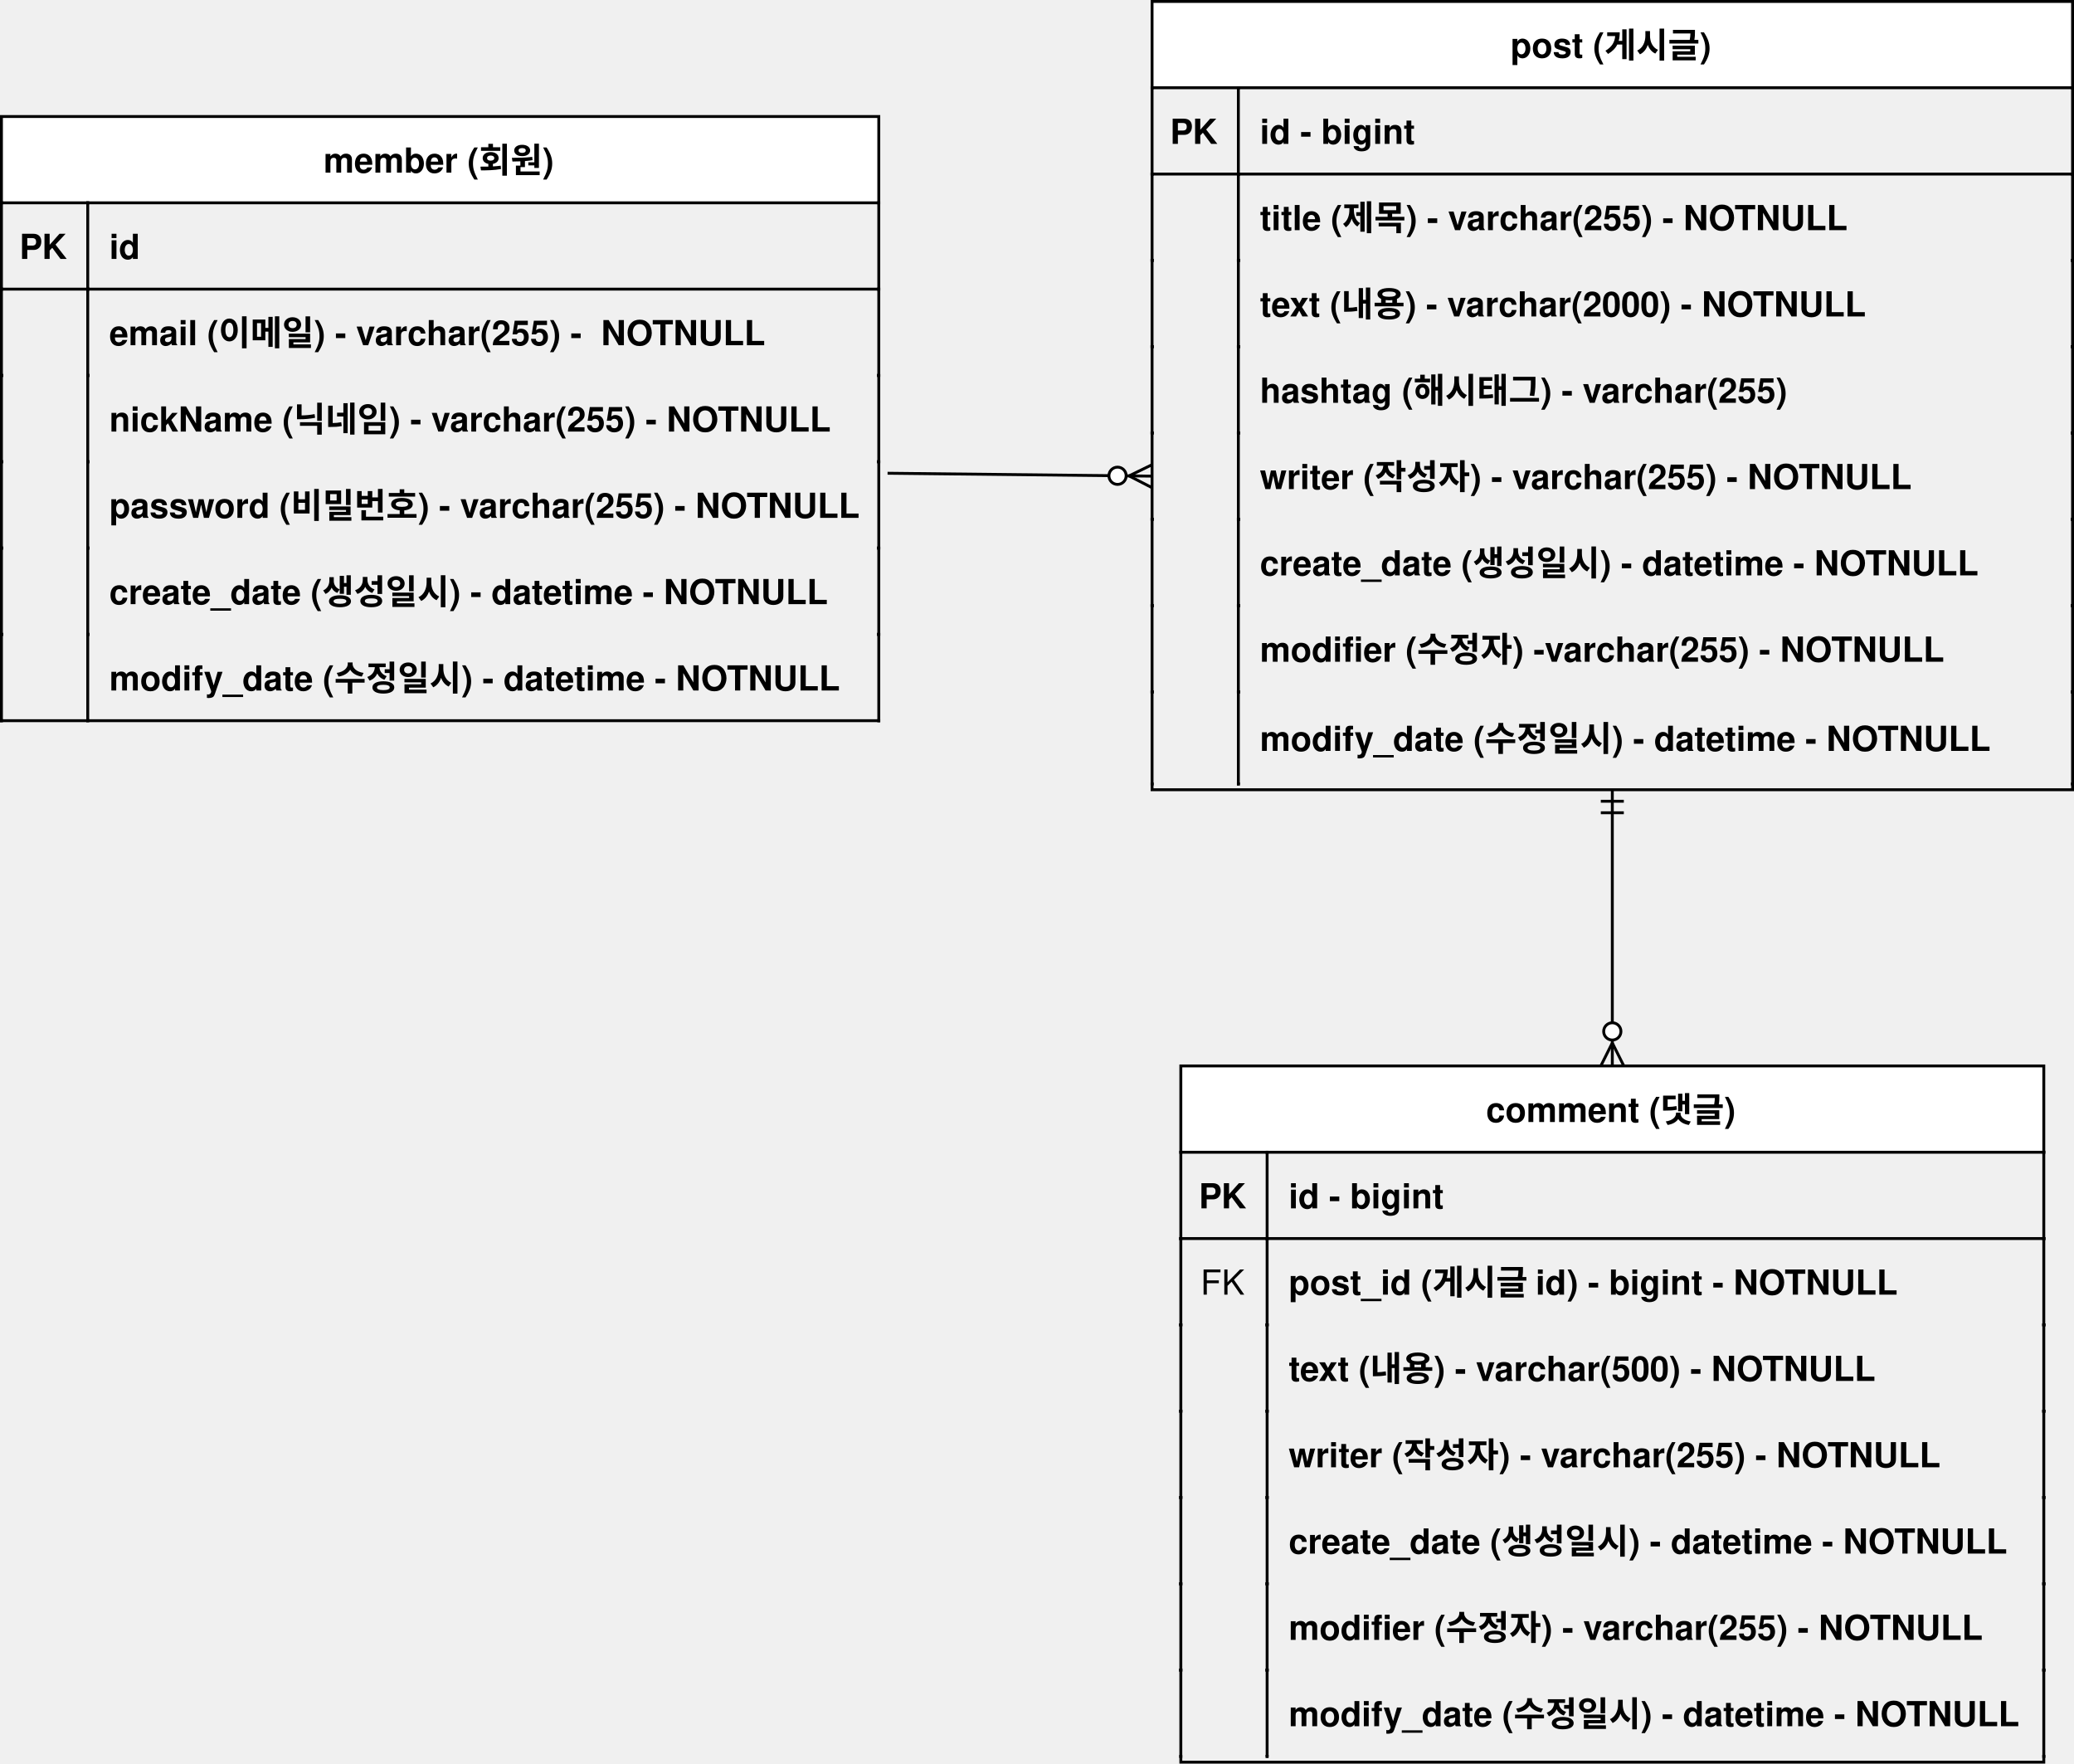
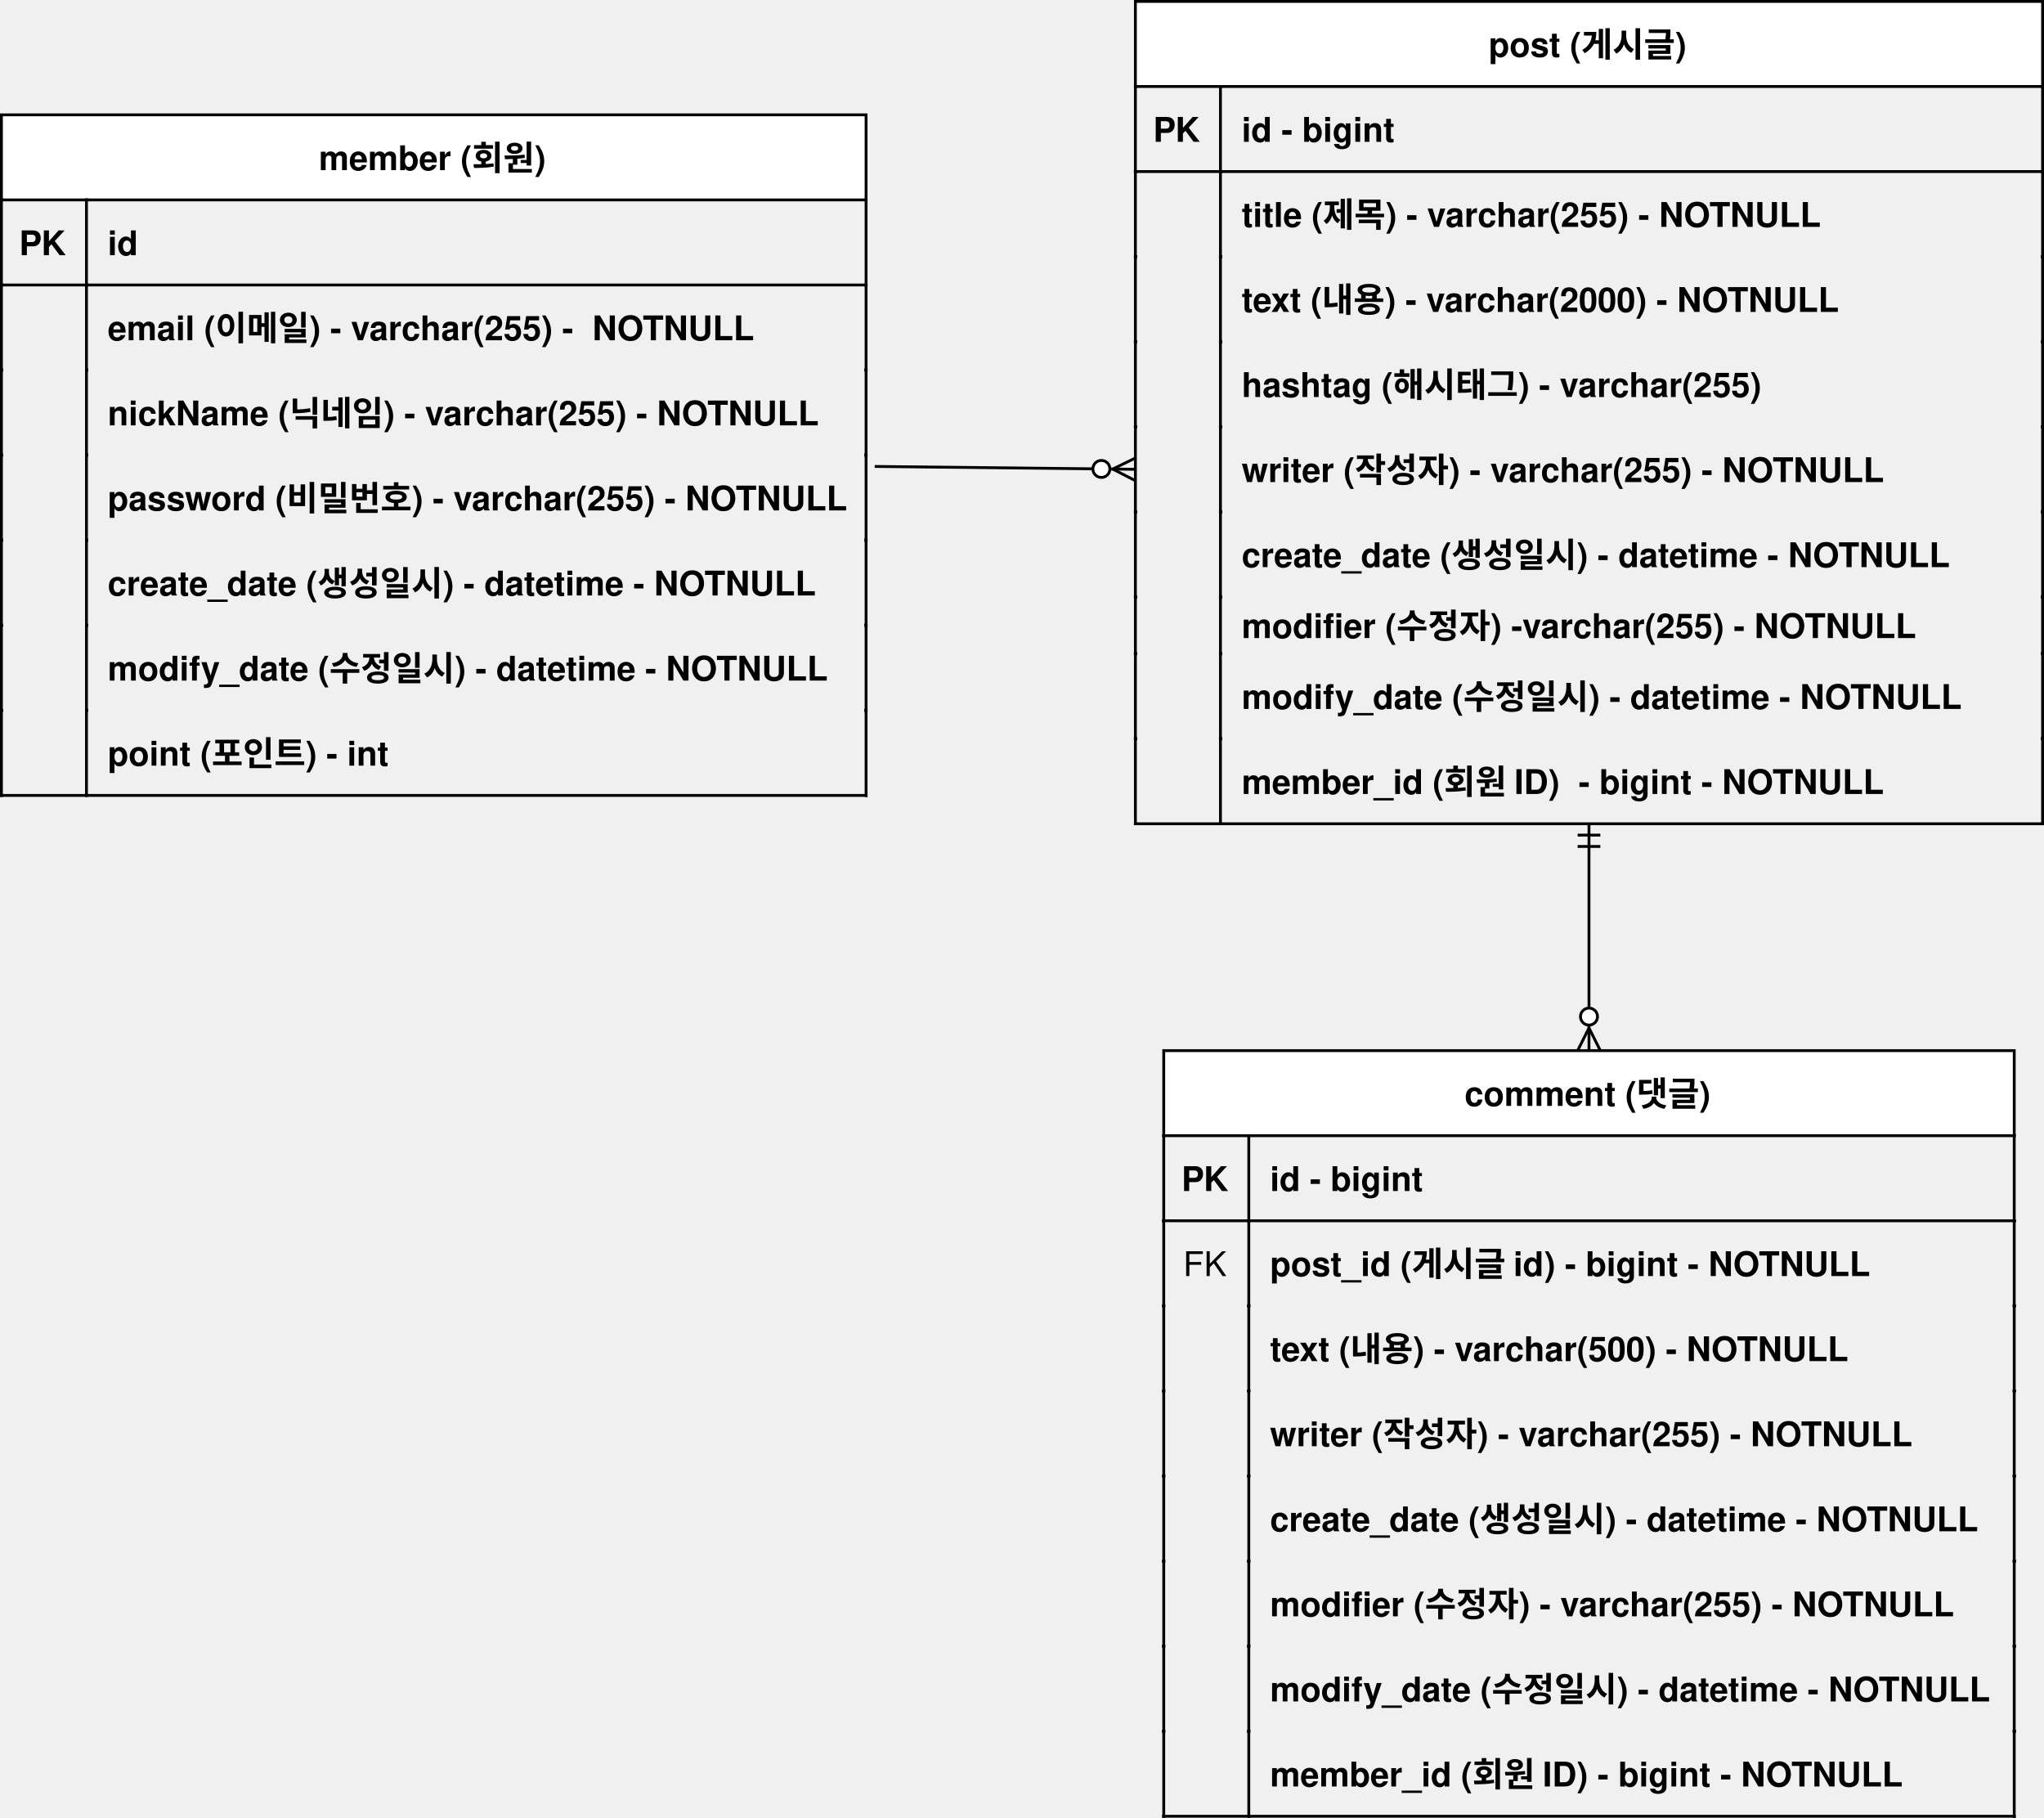
- <svg xmlns="http://www.w3.org/2000/svg" version="1.1" width="721px" height="613px" viewBox="-0.5 -0.5 721 613" content="&lt;mxfile host=&quot;app.diagrams.net&quot; modified=&quot;2023-01-30T08:16:40.652Z&quot; agent=&quot;5.0 (Windows NT 10.0; Win64; x64) AppleWebKit/537.36 (KHTML, like Gecko) Chrome/109.0.0.0 Safari/537.36 Edg/109.0.152.61&quot; etag=&quot;X0u8TiuqhCA-fcvsrhSh&quot; version=&quot;20.8.13&quot; type=&quot;github&quot;&gt;&lt;diagram id=&quot;R2lEEEUBdFMjLlhIrx00&quot; name=&quot;Page-1&quot;&gt;7Vzbcps6FP0aZtqHZDCXGB6NnbTnnKTNtD2XPnUUo9hMAXmEktj9+iOBhC/CDthAXNCM7YGNELD3kpa12JJmjqPlBwwW8zvkw1AzdH+pmRPNMIaOSX+ZYSUMV5lhhgM/Mw3Whq/BL8iNOrc+BT5MtgoShEISLLaNUxTHcEq2bABj9LJd7BGF21ddgBmUDF+nIJSt/wY+mWdWx9bX9o8wmM3FlQc6PxIBUZgbkjnw0cuWCS7JDYoJv8V7iCMQw5jQI3cA/4RYs6/nhLAnHWnGDf08stKXM4RmIQSLILmcooiapwktcvMIoiBkbt6oyOMV0cuZ15o5xgiRbCtajmHIQiXCkN3TzZ6juR8wq7fECeOL59XtT53EH1/Mf8jd3ex++HBhcDQ8g/CJO3iBEvbA77TrkeYZmjPWrsea42nuOLU4mqO/5w4kKxEV6ssF2yTggZm8hABMOHhMnRooHAgIYvrk5mSQ7ochWCRBWjyzzIPQvwUr9ERERWLPewyW0P+SYYeVpTC6pZWxXVY5i8JXfjPsMAiDWUy3p9Q17Ioehgm9l1uQEF5Cdh735zPEBC43TNyZHyCKIMErWoQftQTkVqKB8P2XNSxNAaz5BiSNocWbA8fZLK97HT66wSNYJZqWFM29kaLPTgIQfqFtFMSzNGjbMWGO9TFafAN4Bgk3LFDAXHr9DLNWkno/CMMxChELbYxiKIqlT2d79EOdMNYvbc2mNzCm+4P1Pv2w4piMUZwQTCHCLgVppF4gi5ZH0IJfJ4SP4jYw9ybbfkCE0Ea3L66HYf96tHl0zZLBFeXqj60txfb+ryrRRfRhH8O0w5sHvg/jrFWyThqsI14QzMII5F7fDcduWywbEat0RDZDUDECvLK1WyrXBkIK/xgQ6KGn2E+ksOb3eUKkr6RI0/KGfkG/D8GMtZDzC7vocrOyXrIA0yCe3WZnXu3gwm4EF8u9LdVwa8VJqeraAMqwz9293mR3f/Xm3b1zUmxbavVl/T8s7f/Od+6uFFcSkPRm37E/2iM9/aPtaaORNnLf827/GeDpHOB3hm0L06fP3z79fXt7hqCoRAUFw5hTIdRlHogfwvs/JsM/vcVH3XEf7Hh5c3UxkCClaKAeGnBbpIHC0Bq/JwschGmvSKDQE7LoQj3CRRdPcwzNsxgXuIUUoOt69zngRAD1jgJ6Lfw0SgED4605QBZ+zrDBl2zCvVR5Cj0hizxzkMwJmGU0MNFcm9MA194nmmMKEX6oeU7x2ODsgNEIEyhRaK9rlCbUGBPYb80Ev6kmdBCniglkRegFB+y9JZeE3GvNHaREYGneQFj0XmpDJ0Kpd2wgsjYUHdRPB85b08HgNOHvvPggR6oihIGs+k0xpJf84dMfQQtsNDDZpoWJ5q2zdQQZsHNIEMF+ckMFWPWPHGQdUpFDPeSQp0u+HTmcJgmeGTmUD0DnyUGWAyPkB4/BesDgOJrriJfJ9vaAQY0WKmCpf4wgq5KKEWpiBKssIxhNMcJp0uCZMcJV6QC81ocf8PcRjLBTWxuNVpYFU0ZYbQ8XZFJQw4VTYFWVHI6GWanq2sCZLFROURRl82OyzAUKKlPNEtmaJSIySTkNWMMCGtALAmxYTfGAIJ1+knxxXA8D/qRZIkXBbS5fTJYEf9NZIoehq8aBotH2bZbIqbg4QNvDesd0ZaprAyhK5Wuquy+aJdJudy+LfDfn2N2XbcZK5stdIct8bGL2j7SPPzQ3O61YDOYEEfRxKFcBTP3jBKXzNcUJRVNG2uWELsl8Rn0y32/PCLLMV37WiN3bSSMVENQ7GhAioqKB2mmgcNpIqzxgnjbuOy8eyJGqeMCUx3wqX7gSJVQAU/8o4bTZZooSKs4faZcSThv2nRkl2KUD0HlKkId8KmH4WHIoD6v+kcNpE9AUOVScTdIuOcjpHWfY5su2Yqd0ALpODiLv8MiEYTViqAan3pGCpZafaooUCmeRtEoKIgmtE6SQI1WRgiWLgypn+EhyqACr/pGDLFZGMHoQfz0m7G1VlsXgetk/jj2Y6VHK8O668kUTR3RbDm/OFvWzQK9FwQr5qVb5hYkOZQwXBLc5hpc1wS5lDFtKJcxdIauELJvs7CLdVJJwBSgc4umKjfM1ni5RXRvYUMpeUz18YZJwqz18l4Q9Swl7+bqgsrAHIxCEYvTGxmpWupS8q7lWPnrbq+qNDTbO69/wrR5tr5O0YCttrylaKMwTbpMW7C5Je7aS9nJXyNJeHEx/fgIR1/U8Jt45brphaSOLv+9xLPW+5wg49Y8T1FrzTXFCcdJwq6TQpcXmbbXafO4KWeVbgCR5QdgXpOC5jA7Yhs6mEbINg70BYiK9s3e9+V6yQy3Lz3eUHdT6842xQ2H+cKvs0KUF6G21An3uioKVnWrPH87kJfn3/ADUDGnUskp9N0lDSOSKNOonjcK84jZJ46pLq9TnSFWkcSXrhyqF7EhyqACr/pFDideXqc+zpLABfS5vTqJQy/JEYOyPME5hcf3lF8ToG7oD8UrjqWTrYxGI/c8pIDB7FujzgMNlQP5j25c23/suqqbbk+VGsclK7MT0mTdOYrvfN4+tT0v3xHkyXDiCEvSEp/xhDy5ITATr7XOnyEKG/gyW7b8GRTnHuRHDEJDgGW7d8AG83aNsTSKB5J18t3yFTFFF9uz8rDW+pIqsnYrM3Yoy30gV1QXUYYnZlUcBlR65CUJRrhidg0t9sAFP/XJgmiUhugXQNV73QJRVcg8x7arTDMjysD0opbwK2+GZoXawu66rc3aopbsYIbJZHIPF/A75kJX4Hw==&lt;/diagram&gt;&lt;/mxfile&gt;" resource="https://app.diagrams.net/?src=about#Htlqkrus012345%2Fsym%2Fdevelop%2Fdocument%2Fsym-project-erd.svg">
+ <svg xmlns="http://www.w3.org/2000/svg" version="1.1" width="721px" height="641px" viewBox="-0.5 -0.5 721 641" content="&lt;mxfile host=&quot;app.diagrams.net&quot; modified=&quot;2023-02-05T08:04:33.382Z&quot; agent=&quot;5.0 (Windows NT 10.0; Win64; x64) AppleWebKit/537.36 (KHTML, like Gecko) Chrome/109.0.0.0 Safari/537.36&quot; etag=&quot;e-SajGZGc07qIBBQBchg&quot; version=&quot;20.8.16&quot; type=&quot;github&quot;&gt;&lt;diagram id=&quot;R2lEEEUBdFMjLlhIrx00&quot; name=&quot;Page-1&quot;&gt;7Z1bc5s4FMc/DTPtQzNgwMaPxk7a7uY2aXfb7ktHMYrNFCMPVhK7n34lkPBFsgPhUgKayXZByDLo/KWfdaSDNHO8WH+MwHJ+hTwYaD3dW2vmROv1DMu0yP9oyiZJGfRZwizyPZZpm/DF/w1Zos5SH30PrvYyYoQC7C/3E6coDOEU76WBKELP+9keULD/rUswg0LClykIxNRvvofnSapj69v0T9Cfzfk3Gzq7sgA8M0tYzYGHnveS4BpfoBCzW7yF0QKEMMTkyhWIfsFIs8/nGNMnHWm9C/L3QHOfzRCaBRAs/dXZFC1I8nRFslw8gIUf0GreKchlBZGvM881cxwhhJOjxXoMA2orbobkni6OXE3rIaLlZvjA+MPT5vKXjsNPz+a/+Opqdju4/9Azk2KeQPDIKniJVvSB32nnI83tac5YOx9rjqsNx3GKozn6e1aBeMOtQupySQ8xuKdJ7gqDCDPxmDpJIHLAwA/Jk5sTIz4PArBc+XH2JGXuB94l2KBHzAviZ+6Dv4beXaIdmpfI6JIURk9p4dQKX9jN0Msg8GchOZ6SqqHf6EZwRe7lEqwwyyFWHqvPJxhhuN5JYpX5EaIFxNGGZGFXLS65DW8g7Px5K0uTC2u+I8nekCUCprNZWvbWfOSAWTCPNS3BmkctRZ4d+yC4I20UhLPYaPs2oRXrRWj5FUQziFnCEvm0Ss+fYNJK4tr3g2CMAkRNG6IQ8mzx09ku+SPPO9bPbM0mNzAm58b2nPzR7BEeo3CFIyIR+lWQWOoZUmu5GC3Z9wTwgd9GxGqTHt8jjEmjO2bX07J/2drMumZG45qV2dYWbHv7dx7rIvKwD0Hc4c19z4Nh0ippJw22FpcYU2qBtNYPzXHYFrNaxMpskV0T5LQAK2xbLblLAwGRfwgwdNFj6K0Es6b3WcDSfcHSJH9P/0D+u/dntIU0z+y8y03yuqslmPrh7DL5ZP9AF3Ylulgfbalpj1uOTjIVV4dQBl3u7vUqu/v+H+/unUK2ranVZ63/Qeb6b33nPhTsin0c3+w7+kN7pMc/tF1tNNJGw/es238C0XQOonc92+ZJ1zdfr/+5vGygKHKhQDKMKSqhNnMgvA9uP08Gf7nLT7ozvLfD9UX/gyFISmGgHAwMa8SA1LS9t0mBkzLtFASkNSE6XUiNMKeLqzk9zbUoC4ZSBOi63n4GFBRQ5xDQacdPpQgwen+aAaLjp4ENPmMT7qSXR1oTopNnDlZzDGYJBiba0GYYYL73ieaY3Ak/0FxHPjZonDAqIYFyCh2tGuUTqowE9p8mwRv1CZ3UqSKB6BF6jnw6b8lcQsNzbWjEILA01+Apeid9QwWl1Dka8FUbCgfl48D50zgwijn+msWDVKkKCIbo9ZtGkHzlT4/8w7FARwOTfSxMNHe7WofDgH4G+wvYTTbkkFX34CD6IRUcyoFDulzyxcVglcGhmEuwYXDIboAXuvNT9Z0fDoel1dFoRXfgAnn+g78dMDiONnT4ZLK9P2BQo4UcWspJhNdrK1NxdYhL9EoqIpREhDpXkMqNW8w12DAi9DMboPXDBdEtGBNhsz9cEKGghgtFZNXm4YJz08f/3VvGXzfffGjdffdn17ZsXXIn4SBoIzMvjsOhzvWmcuO+ITi8YIAT4m01HOTPLYEDXNzD6GccU5DMNI9YlNeQgIDcov558l4b9ygp9qMOWkiEMrXUZiLIaSlOXU3RYpFETCZr2YioTBU3uBc3yPt61vdbA0nfr8vGg4OqRgacNN0ku9yupwVfKG5QZtzqVhCLk0RvNG7wtHTVOJA32q7FDRbVxQlsD8rFdpbi6hCKmvepqruXjePq7e7FaZ+LJnb3WZtxaRM/b797Fyd+6Ks60nHc0bd1xAVz916Lh3Jliql7TFDOvaqYIAsirJcJb8i393IjVhM/aVWIvr3scYR2Z8MIcyiocxgwxTGkwkA5GJAGEtbKAbPYuK9ZHEiVqjhgimM+FUGSCwk5xNQ9JBSLP1ZIyBlRWC8Sig37GoYEO7MBWo8EccinQkheC4fssuoeHIqFJCs45IwvrBcO4vKOBrb5rK3YyWyAtsPBEpd75AkhUSOGfHLqHBQs9ULCqqAgjSusFQpWMQ9hs6CQKlVBwRKdgyqK5JVwyCGrNsNBvni62I/K1sDhhYXnJ3hxHA5WjXCQGtcUf1k2sM1nMsAJ8bYaDnK7ir/oskWRtH7RUZkqajML5JwUJ64SWck1pcJHyJXDXaekfb4tmjeFQ/kjgk5PEOWIVbCyv7b0VPSIxLjVjfbE+aE2RY9YasYorQpxxoiyvXGWripgJIcUTnE6Z+N8idMZiqtDG2qWp6oeXhowUmsP36ZJHktN8qS7BohDcbgAfsA9edRvZ8UbTQ21oZV68o7O8PD3AbRr+FamojqHBVvN81SFBWnMSJ1YsNs0zWOraZ60KsRpntCf/roGCzbH49KJHGcYH1jayGJz/46l5v5fIafuMUHtRFUVE+QBJLVCoU1bUdlqL6q0KkQv3xKsVs8o8jgU3CHFAT3QaUg5PejR1QDUSe8c3Y2qk3QoZXOqltJB7U5VGR2ksSS10qFN21PZan+qtCokb/krPZYkcS+J/zZPQNVAo5Q9rNoJDe4iV9AoHxrSGJM6odFv0x5WqVIVNPqi/1AtJ34lHHLIqs1wkK9MLOanbg0cXrOcOOHF8eXE0liTiuAgN+4bemHJaxaCJuJtNRzkzy06iePmo7Fln86FNhpzGsQ+Jme042NqwZtsC6wePiaaNnf9cixmWLkS13myHtggz+XO8SLQkiWCMPRGURTL4vzuN4zQV3QFwo3GVhFvry1A6N3Egojos0CPGRyuffydHp/Z7OwHL5ocT9Y72SYbfhKSZ975ED39sXtt+7H4jH9O1AaTywo9RlP2sCd3qsKcaceqkwcjQm8Gs/50NWTRJWliBAOA/Se4d8Mn9HbL+gCu5IOlztbh+++TZ2ef2upLKMg6KMg8LCipG6GgsoQ6yPCSlVcJlVy58AOeT65O40w3duSpnxmEqtkkuifQrV6PSJQWcgsj8is9XvyeXbYnvegvynbQMNUah9s7OI1TLTmNEMK72SOwnF8hD9Ic/wM=&lt;/diagram&gt;&lt;/mxfile&gt;" resource="https://app.diagrams.net/#Htlqkrus012345%2Fsym%2Ffeature%252F%252316%2Fdocument%2Fsym-project-erd.svg">
  <defs>
    <clipPath id="mx-clip-400-30-30-30-0">
      <rect x="400" y="30" width="30" height="30" />
    </clipPath>
    <clipPath id="mx-clip-436-30-284-30-0">
      <rect x="436" y="30" width="284" height="30" />
    </clipPath>
    <clipPath id="mx-clip-436-60-284-30-0">
      <rect x="436" y="60" width="284" height="30" />
    </clipPath>
    <clipPath id="mx-clip-436-90-284-30-0">
      <rect x="436" y="90" width="284" height="30" />
    </clipPath>
    <clipPath id="mx-clip-436-120-284-30-0">
      <rect x="436" y="120" width="284" height="30" />
    </clipPath>
    <clipPath id="mx-clip-436-150-284-30-0">
      <rect x="436" y="150" width="284" height="30" />
    </clipPath>
    <clipPath id="mx-clip-436-180-284-30-0">
      <rect x="436" y="180" width="284" height="30" />
    </clipPath>
-     <clipPath id="mx-clip-436-210-284-30-0">
-       <rect x="436" y="210" width="284" height="30" />
-     </clipPath>
-     <clipPath id="mx-clip-436-240-284-32-0">
-       <rect x="436" y="240" width="284" height="32" />
+     <clipPath id="mx-clip-436-210-284-20-0">
+       <rect x="436" y="210" width="284" height="20" />
+     </clipPath>
+     <clipPath id="mx-clip-436-230-284-30-0">
+       <rect x="436" y="230" width="284" height="30" />
+     </clipPath>
+     <clipPath id="mx-clip-436-260-284-30-0">
+       <rect x="436" y="260" width="284" height="30" />
    </clipPath>
    <clipPath id="mx-clip-410-400-30-30-0">
      <rect x="410" y="400" width="30" height="30" />
    </clipPath>
    <clipPath id="mx-clip-446-400-264-30-0">
      <rect x="446" y="400" width="264" height="30" />
    </clipPath>
    <clipPath id="mx-clip-410-430-30-30-0">
      <rect x="410" y="430" width="30" height="30" />
    </clipPath>
    <clipPath id="mx-clip-446-430-264-30-0">
      <rect x="446" y="430" width="264" height="30" />
    </clipPath>
    <clipPath id="mx-clip-446-460-264-30-0">
      <rect x="446" y="460" width="264" height="30" />
    </clipPath>
    <clipPath id="mx-clip-446-490-264-30-0">
      <rect x="446" y="490" width="264" height="30" />
    </clipPath>
    <clipPath id="mx-clip-446-520-264-30-0">
      <rect x="446" y="520" width="264" height="30" />
    </clipPath>
    <clipPath id="mx-clip-446-550-264-30-0">
      <rect x="446" y="550" width="264" height="30" />
    </clipPath>
    <clipPath id="mx-clip-446-580-264-30-0">
      <rect x="446" y="580" width="264" height="30" />
    </clipPath>
+     <clipPath id="mx-clip-446-610-264-30-0">
+       <rect x="446" y="610" width="264" height="30" />
+     </clipPath>
    <clipPath id="mx-clip-0-70-30-30-0">
      <rect x="0" y="70" width="30" height="30" />
    </clipPath>
    <clipPath id="mx-clip-36-70-269-30-0">
      <rect x="36" y="70" width="269" height="30" />
    </clipPath>
    <clipPath id="mx-clip-36-100-269-30-0">
      <rect x="36" y="100" width="269" height="30" />
    </clipPath>
    <clipPath id="mx-clip-36-130-269-30-0">
      <rect x="36" y="130" width="269" height="30" />
    </clipPath>
    <clipPath id="mx-clip-36-160-269-30-0">
      <rect x="36" y="160" width="269" height="30" />
    </clipPath>
    <clipPath id="mx-clip-36-190-269-30-0">
      <rect x="36" y="190" width="269" height="30" />
    </clipPath>
    <clipPath id="mx-clip-36-220-269-30-0">
      <rect x="36" y="220" width="269" height="30" />
+     </clipPath>
+     <clipPath id="mx-clip-36-250-269-30-0">
+       <rect x="36" y="250" width="269" height="30" />
    </clipPath>
  </defs>
  <g>
    <path d="M 400 30 L 400 0 L 720 0 L 720 30" fill="rgb(255, 255, 255)" stroke="rgb(0, 0, 0)" stroke-miterlimit="10" pointer-events="all" />
-     <path d="M 400 30 L 400 274 L 720 274 L 720 30" fill="none" stroke="rgb(0, 0, 0)" stroke-miterlimit="10" pointer-events="none" />
+     <path d="M 400 30 L 400 290 L 720 290 L 720 30" fill="none" stroke="rgb(0, 0, 0)" stroke-miterlimit="10" pointer-events="none" />
    <path d="M 400 30 L 720 30" fill="none" stroke="rgb(0, 0, 0)" stroke-miterlimit="10" pointer-events="none" />
-     <path d="M 430 30 L 430 60 L 430 90 L 430 120 L 430 150 L 430 180 L 430 210 L 430 240 L 430 272" fill="none" stroke="rgb(0, 0, 0)" stroke-miterlimit="10" pointer-events="none" />
+     <path d="M 430 30 L 430 60 L 430 90 L 430 120 L 430 150 L 430 180 L 430 210 L 430 230 L 430 260 L 430 290" fill="none" stroke="rgb(0, 0, 0)" stroke-miterlimit="10" pointer-events="none" />
    <g fill="rgb(0, 0, 0)" font-family="Helvetica" font-weight="bold" pointer-events="none" text-anchor="middle" font-size="12px">
      <text x="559.5" y="19.5">post (게시글)</text>
    </g>
    <path d="M 400 30 M 720 30 M 720 60 L 400 60" fill="none" stroke="rgb(0, 0, 0)" stroke-linecap="square" stroke-miterlimit="10" pointer-events="none" />
    <path d="M 400 30 M 430 30 M 430 60 M 400 60" fill="none" stroke="rgb(0, 0, 0)" stroke-linecap="square" stroke-miterlimit="10" pointer-events="none" />
    <g fill="rgb(0, 0, 0)" font-family="Helvetica" font-weight="bold" pointer-events="none" clip-path="url(#mx-clip-400-30-30-30-0)" text-anchor="middle" font-size="12px">
      <text x="414.5" y="49.5">PK</text>
    </g>
    <path d="M 430 30 M 720 30 M 720 60 M 430 60" fill="none" stroke="rgb(0, 0, 0)" stroke-linecap="square" stroke-miterlimit="10" pointer-events="none" />
    <g fill="rgb(0, 0, 0)" font-family="Helvetica" font-weight="bold" text-decoration="underline" pointer-events="none" clip-path="url(#mx-clip-436-30-284-30-0)" font-size="12px">
      <text x="437.5" y="49.5">id - bigint</text>
    </g>
    <path d="M 400 60 M 720 60 M 720 90 M 400 90" fill="none" stroke="rgb(0, 0, 0)" stroke-linecap="square" stroke-miterlimit="10" pointer-events="none" />
    <path d="M 400 60 M 430 60 M 430 90 M 400 90" fill="none" stroke="rgb(0, 0, 0)" stroke-linecap="square" stroke-miterlimit="10" pointer-events="none" />
    <path d="M 430 60 M 720 60 M 720 90 M 430 90" fill="none" stroke="rgb(0, 0, 0)" stroke-linecap="square" stroke-miterlimit="10" pointer-events="none" />
    <g fill="rgb(0, 0, 0)" font-family="Helvetica" font-weight="bold" pointer-events="none" clip-path="url(#mx-clip-436-60-284-30-0)" font-size="12px">
      <text x="437.5" y="79.5">title (제목) - varchar(255) - NOTNULL</text>
    </g>
    <path d="M 400 90 M 720 90 M 720 120 M 400 120" fill="none" stroke="rgb(0, 0, 0)" stroke-linecap="square" stroke-miterlimit="10" pointer-events="none" />
    <path d="M 400 90 M 430 90 M 430 120 M 400 120" fill="none" stroke="rgb(0, 0, 0)" stroke-linecap="square" stroke-miterlimit="10" pointer-events="none" />
    <path d="M 430 90 M 720 90 M 720 120 M 430 120" fill="none" stroke="rgb(0, 0, 0)" stroke-linecap="square" stroke-miterlimit="10" pointer-events="none" />
    <g fill="rgb(0, 0, 0)" font-family="Helvetica" font-weight="bold" pointer-events="none" clip-path="url(#mx-clip-436-90-284-30-0)" font-size="12px">
      <text x="437.5" y="109.5">text (내용) - varchar(2000) - NOTNULL</text>
    </g>
    <path d="M 400 120 M 720 120 M 720 150 M 400 150" fill="none" stroke="rgb(0, 0, 0)" stroke-linecap="square" stroke-miterlimit="10" pointer-events="none" />
    <path d="M 400 120 M 430 120 M 430 150 M 400 150" fill="none" stroke="rgb(0, 0, 0)" stroke-linecap="square" stroke-miterlimit="10" pointer-events="none" />
    <path d="M 430 120 M 720 120 M 720 150 M 430 150" fill="none" stroke="rgb(0, 0, 0)" stroke-linecap="square" stroke-miterlimit="10" pointer-events="none" />
    <g fill="rgb(0, 0, 0)" font-family="Helvetica" font-weight="bold" pointer-events="none" clip-path="url(#mx-clip-436-120-284-30-0)" font-size="12px">
      <text x="437.5" y="139.5">hashtag (해시태그) - varchar(255)</text>
    </g>
    <path d="M 400 150 M 720 150 M 720 180 M 400 180" fill="none" stroke="rgb(0, 0, 0)" stroke-linecap="square" stroke-miterlimit="10" pointer-events="none" />
    <path d="M 400 150 M 430 150 M 430 180 M 400 180" fill="none" stroke="rgb(0, 0, 0)" stroke-linecap="square" stroke-miterlimit="10" pointer-events="none" />
    <path d="M 430 150 M 720 150 M 720 180 M 430 180" fill="none" stroke="rgb(0, 0, 0)" stroke-linecap="square" stroke-miterlimit="10" pointer-events="none" />
    <g fill="rgb(0, 0, 0)" font-family="Helvetica" font-weight="bold" pointer-events="none" clip-path="url(#mx-clip-436-150-284-30-0)" font-size="12px">
      <text x="437.5" y="169.5">writer (작성자) - varchar(255) - NOTNULL</text>
    </g>
    <path d="M 400 180 M 720 180 M 720 210 M 400 210" fill="none" stroke="rgb(0, 0, 0)" stroke-linecap="square" stroke-miterlimit="10" pointer-events="none" />
    <path d="M 400 180 M 430 180 M 430 210 M 400 210" fill="none" stroke="rgb(0, 0, 0)" stroke-linecap="square" stroke-miterlimit="10" pointer-events="none" />
    <path d="M 430 180 M 720 180 M 720 210 M 430 210" fill="none" stroke="rgb(0, 0, 0)" stroke-linecap="square" stroke-miterlimit="10" pointer-events="none" />
    <g fill="rgb(0, 0, 0)" font-family="Helvetica" font-weight="bold" pointer-events="none" clip-path="url(#mx-clip-436-180-284-30-0)" font-size="12px">
      <text x="437.5" y="199.5">create_date (생성일시) - datetime - NOTNULL</text>
    </g>
-     <path d="M 400 210 M 720 210 M 720 240 M 400 240" fill="none" stroke="rgb(0, 0, 0)" stroke-linecap="square" stroke-miterlimit="10" pointer-events="none" />
-     <path d="M 400 210 M 430 210 M 430 240 M 400 240" fill="none" stroke="rgb(0, 0, 0)" stroke-linecap="square" stroke-miterlimit="10" pointer-events="none" />
-     <path d="M 430 210 M 720 210 M 720 240 M 430 240" fill="none" stroke="rgb(0, 0, 0)" stroke-linecap="square" stroke-miterlimit="10" pointer-events="none" />
-     <g fill="rgb(0, 0, 0)" font-family="Helvetica" font-weight="bold" pointer-events="none" clip-path="url(#mx-clip-436-210-284-30-0)" font-size="12px">
-       <text x="437.5" y="229.5">modifier (수정자) -varchar(255) - NOTNULL</text>
-     </g>
-     <path d="M 400 240 M 720 240 M 720 272 M 400 272" fill="none" stroke="rgb(0, 0, 0)" stroke-linecap="square" stroke-miterlimit="10" pointer-events="none" />
-     <path d="M 400 240 M 430 240 M 430 272 M 400 272" fill="none" stroke="rgb(0, 0, 0)" stroke-linecap="square" stroke-miterlimit="10" pointer-events="none" />
-     <path d="M 430 240 M 720 240 M 720 272 M 430 272" fill="none" stroke="rgb(0, 0, 0)" stroke-linecap="square" stroke-miterlimit="10" pointer-events="none" />
-     <g fill="rgb(0, 0, 0)" font-family="Helvetica" font-weight="bold" pointer-events="none" clip-path="url(#mx-clip-436-240-284-32-0)" font-size="12px">
-       <text x="437.5" y="260.5">modify_date (수정일시) - datetime - NOTNULL</text>
+     <path d="M 400 210 M 720 210 M 720 230 M 400 230" fill="none" stroke="rgb(0, 0, 0)" stroke-linecap="square" stroke-miterlimit="10" pointer-events="none" />
+     <path d="M 400 210 M 430 210 M 430 230 M 400 230" fill="none" stroke="rgb(0, 0, 0)" stroke-linecap="square" stroke-miterlimit="10" pointer-events="none" />
+     <path d="M 430 210 M 720 210 M 720 230 M 430 230" fill="none" stroke="rgb(0, 0, 0)" stroke-linecap="square" stroke-miterlimit="10" pointer-events="none" />
+     <g fill="rgb(0, 0, 0)" font-family="Helvetica" font-weight="bold" pointer-events="none" clip-path="url(#mx-clip-436-210-284-20-0)" font-size="12px">
+       <text x="437.5" y="224.5">modifier (수정자) -varchar(255) - NOTNULL</text>
+     </g>
+     <path d="M 400 230 M 720 230 M 720 260 M 400 260" fill="none" stroke="rgb(0, 0, 0)" stroke-linecap="square" stroke-miterlimit="10" pointer-events="none" />
+     <path d="M 400 230 M 430 230 M 430 260 M 400 260" fill="none" stroke="rgb(0, 0, 0)" stroke-linecap="square" stroke-miterlimit="10" pointer-events="none" />
+     <path d="M 430 230 M 720 230 M 720 260 M 430 260" fill="none" stroke="rgb(0, 0, 0)" stroke-linecap="square" stroke-miterlimit="10" pointer-events="none" />
+     <g fill="rgb(0, 0, 0)" font-family="Helvetica" font-weight="bold" pointer-events="none" clip-path="url(#mx-clip-436-230-284-30-0)" font-size="12px">
+       <text x="437.5" y="249.5">modify_date (수정일시) - datetime - NOTNULL</text>
+     </g>
+     <path d="M 400 260 M 720 260 M 720 290 M 400 290" fill="none" stroke="rgb(0, 0, 0)" stroke-linecap="square" stroke-miterlimit="10" pointer-events="none" />
+     <path d="M 400 260 M 430 260 M 430 290 M 400 290" fill="none" stroke="rgb(0, 0, 0)" stroke-linecap="square" stroke-miterlimit="10" pointer-events="none" />
+     <path d="M 430 260 M 720 260 M 720 290 M 430 290" fill="none" stroke="rgb(0, 0, 0)" stroke-linecap="square" stroke-miterlimit="10" pointer-events="none" />
+     <g fill="rgb(0, 0, 0)" font-family="Helvetica" font-weight="bold" pointer-events="none" clip-path="url(#mx-clip-436-260-284-30-0)" font-size="12px">
+       <text x="437.5" y="279.5">member_id (회원 ID)  - bigint - NOTNULL</text>
    </g>
    <path d="M 410 400 L 410 370 L 710 370 L 710 400" fill="rgb(255, 255, 255)" stroke="rgb(0, 0, 0)" stroke-miterlimit="10" pointer-events="none" />
-     <path d="M 410 400 L 410 612 L 710 612 L 710 400" fill="none" stroke="rgb(0, 0, 0)" stroke-miterlimit="10" pointer-events="none" />
+     <path d="M 410 400 L 410 640 L 710 640 L 710 400" fill="none" stroke="rgb(0, 0, 0)" stroke-miterlimit="10" pointer-events="none" />
    <path d="M 410 400 L 710 400" fill="none" stroke="rgb(0, 0, 0)" stroke-miterlimit="10" pointer-events="none" />
-     <path d="M 440 400 L 440 430 L 440 460 L 440 490 L 440 520 L 440 550 L 440 580 L 440 610" fill="none" stroke="rgb(0, 0, 0)" stroke-miterlimit="10" pointer-events="none" />
+     <path d="M 440 400 L 440 430 L 440 460 L 440 490 L 440 520 L 440 550 L 440 580 L 440 610 L 440 640" fill="none" stroke="rgb(0, 0, 0)" stroke-miterlimit="10" pointer-events="none" />
    <g fill="rgb(0, 0, 0)" font-family="Helvetica" font-weight="bold" pointer-events="none" text-anchor="middle" font-size="12px">
      <text x="559.5" y="389.5">comment (댓글)</text>
    </g>
    <path d="M 410 400 M 710 400 M 710 430 L 410 430" fill="none" stroke="rgb(0, 0, 0)" stroke-linecap="square" stroke-miterlimit="10" pointer-events="none" />
    <path d="M 410 400 M 440 400 M 440 430 M 410 430" fill="none" stroke="rgb(0, 0, 0)" stroke-linecap="square" stroke-miterlimit="10" pointer-events="none" />
    <g fill="rgb(0, 0, 0)" font-family="Helvetica" font-weight="bold" pointer-events="none" clip-path="url(#mx-clip-410-400-30-30-0)" text-anchor="middle" font-size="12px">
      <text x="424.5" y="419.5">PK</text>
    </g>
    <path d="M 440 400 M 710 400 M 710 430 M 440 430" fill="none" stroke="rgb(0, 0, 0)" stroke-linecap="square" stroke-miterlimit="10" pointer-events="none" />
    <g fill="rgb(0, 0, 0)" font-family="Helvetica" font-weight="bold" text-decoration="underline" pointer-events="none" clip-path="url(#mx-clip-446-400-264-30-0)" font-size="12px">
      <text x="447.5" y="419.5">id - bigint</text>
    </g>
    <path d="M 410 430 M 710 430 M 710 460 M 410 460" fill="none" stroke="rgb(0, 0, 0)" stroke-linecap="square" stroke-miterlimit="10" pointer-events="none" />
    <path d="M 410 430 M 440 430 M 440 460 M 410 460" fill="none" stroke="rgb(0, 0, 0)" stroke-linecap="square" stroke-miterlimit="10" pointer-events="none" />
    <g fill="rgb(0, 0, 0)" font-family="Helvetica" pointer-events="none" clip-path="url(#mx-clip-410-430-30-30-0)" text-anchor="middle" font-size="12px">
      <text x="424.5" y="449.5">FK</text>
    </g>
    <path d="M 440 430 M 710 430 M 710 460 M 440 460" fill="none" stroke="rgb(0, 0, 0)" stroke-linecap="square" stroke-miterlimit="10" pointer-events="none" />
    <g fill="rgb(0, 0, 0)" font-family="Helvetica" font-weight="bold" pointer-events="none" clip-path="url(#mx-clip-446-430-264-30-0)" font-size="12px">
      <text x="447.5" y="449.5">post_id (게시글 id) - bigint - NOTNULL</text>
    </g>
    <path d="M 410 460 M 710 460 M 710 490 M 410 490" fill="none" stroke="rgb(0, 0, 0)" stroke-linecap="square" stroke-miterlimit="10" pointer-events="none" />
    <path d="M 410 460 M 440 460 M 440 490 M 410 490" fill="none" stroke="rgb(0, 0, 0)" stroke-linecap="square" stroke-miterlimit="10" pointer-events="none" />
    <path d="M 440 460 M 710 460 M 710 490 M 440 490" fill="none" stroke="rgb(0, 0, 0)" stroke-linecap="square" stroke-miterlimit="10" pointer-events="none" />
    <g fill="rgb(0, 0, 0)" font-family="Helvetica" font-weight="bold" pointer-events="none" clip-path="url(#mx-clip-446-460-264-30-0)" font-size="12px">
      <text x="447.5" y="479.5">text (내용) - varchar(500) - NOTNULL</text>
    </g>
    <path d="M 410 490 M 710 490 M 710 520 M 410 520" fill="none" stroke="rgb(0, 0, 0)" stroke-linecap="square" stroke-miterlimit="10" pointer-events="none" />
    <path d="M 410 490 M 440 490 M 440 520 M 410 520" fill="none" stroke="rgb(0, 0, 0)" stroke-linecap="square" stroke-miterlimit="10" pointer-events="none" />
    <path d="M 440 490 M 710 490 M 710 520 M 440 520" fill="none" stroke="rgb(0, 0, 0)" stroke-linecap="square" stroke-miterlimit="10" pointer-events="none" />
    <g fill="rgb(0, 0, 0)" font-family="Helvetica" font-weight="bold" pointer-events="none" clip-path="url(#mx-clip-446-490-264-30-0)" font-size="12px">
      <text x="447.5" y="509.5">writer (작성자) - varchar(255) - NOTNULL</text>
    </g>
    <path d="M 410 520 M 710 520 M 710 550 M 410 550" fill="none" stroke="rgb(0, 0, 0)" stroke-linecap="square" stroke-miterlimit="10" pointer-events="none" />
    <path d="M 410 520 M 440 520 M 440 550 M 410 550" fill="none" stroke="rgb(0, 0, 0)" stroke-linecap="square" stroke-miterlimit="10" pointer-events="none" />
    <path d="M 440 520 M 710 520 M 710 550 M 440 550" fill="none" stroke="rgb(0, 0, 0)" stroke-linecap="square" stroke-miterlimit="10" pointer-events="none" />
    <g fill="rgb(0, 0, 0)" font-family="Helvetica" font-weight="bold" pointer-events="none" clip-path="url(#mx-clip-446-520-264-30-0)" font-size="12px">
      <text x="447.5" y="539.5">create_date (생성일시) - datetime - NOTNULL</text>
    </g>
    <path d="M 410 550 M 710 550 M 710 580 M 410 580" fill="none" stroke="rgb(0, 0, 0)" stroke-linecap="square" stroke-miterlimit="10" pointer-events="none" />
    <path d="M 410 550 M 440 550 M 440 580 M 410 580" fill="none" stroke="rgb(0, 0, 0)" stroke-linecap="square" stroke-miterlimit="10" pointer-events="none" />
    <path d="M 440 550 M 710 550 M 710 580 M 440 580" fill="none" stroke="rgb(0, 0, 0)" stroke-linecap="square" stroke-miterlimit="10" pointer-events="none" />
    <g fill="rgb(0, 0, 0)" font-family="Helvetica" font-weight="bold" pointer-events="none" clip-path="url(#mx-clip-446-550-264-30-0)" font-size="12px">
      <text x="447.5" y="569.5">modifier (수정자) - varchar(255) - NOTNULL</text>
    </g>
    <path d="M 410 580 M 710 580 M 710 610 M 410 610" fill="none" stroke="rgb(0, 0, 0)" stroke-linecap="square" stroke-miterlimit="10" pointer-events="none" />
    <path d="M 410 580 M 440 580 M 440 610 M 410 610" fill="none" stroke="rgb(0, 0, 0)" stroke-linecap="square" stroke-miterlimit="10" pointer-events="none" />
    <path d="M 440 580 M 710 580 M 710 610 M 440 610" fill="none" stroke="rgb(0, 0, 0)" stroke-linecap="square" stroke-miterlimit="10" pointer-events="none" />
    <g fill="rgb(0, 0, 0)" font-family="Helvetica" font-weight="bold" pointer-events="none" clip-path="url(#mx-clip-446-580-264-30-0)" font-size="12px">
      <text x="447.5" y="599.5">modify_date (수정일시) - datetime - NOTNULL</text>
    </g>
+     <path d="M 410 610 M 710 610 M 710 640 M 410 640" fill="none" stroke="rgb(0, 0, 0)" stroke-linecap="square" stroke-miterlimit="10" pointer-events="none" />
+     <path d="M 410 610 M 440 610 M 440 640 M 410 640" fill="none" stroke="rgb(0, 0, 0)" stroke-linecap="square" stroke-miterlimit="10" pointer-events="none" />
+     <path d="M 440 610 M 710 610 M 710 640 M 440 640" fill="none" stroke="rgb(0, 0, 0)" stroke-linecap="square" stroke-miterlimit="10" pointer-events="none" />
+     <g fill="rgb(0, 0, 0)" font-family="Helvetica" font-weight="bold" pointer-events="none" clip-path="url(#mx-clip-446-610-264-30-0)" font-size="12px">
+       <text x="447.5" y="629.5">member_id (회원 ID) - bigint - NOTNULL</text>
+     </g>
    <path d="M 0 70 L 0 40 L 305 40 L 305 70" fill="rgb(255, 255, 255)" stroke="rgb(0, 0, 0)" stroke-miterlimit="10" pointer-events="none" />
-     <path d="M 0 70 L 0 250 L 305 250 L 305 70" fill="none" stroke="rgb(0, 0, 0)" stroke-miterlimit="10" pointer-events="none" />
+     <path d="M 0 70 L 0 280 L 305 280 L 305 70" fill="none" stroke="rgb(0, 0, 0)" stroke-miterlimit="10" pointer-events="none" />
    <path d="M 0 70 L 305 70" fill="none" stroke="rgb(0, 0, 0)" stroke-miterlimit="10" pointer-events="none" />
-     <path d="M 30 70 L 30 100 L 30 130 L 30 160 L 30 190 L 30 220 L 30 250" fill="none" stroke="rgb(0, 0, 0)" stroke-miterlimit="10" pointer-events="none" />
+     <path d="M 30 70 L 30 100 L 30 130 L 30 160 L 30 190 L 30 220 L 30 250 L 30 280" fill="none" stroke="rgb(0, 0, 0)" stroke-miterlimit="10" pointer-events="none" />
    <g fill="rgb(0, 0, 0)" font-family="Helvetica" font-weight="bold" pointer-events="none" text-anchor="middle" font-size="12px">
      <text x="152" y="59.5">member (회원)</text>
    </g>
    <path d="M 0 70 M 305 70 M 305 100 L 0 100" fill="none" stroke="rgb(0, 0, 0)" stroke-linecap="square" stroke-miterlimit="10" pointer-events="none" />
    <path d="M 0 70 M 30 70 M 30 100 M 0 100" fill="none" stroke="rgb(0, 0, 0)" stroke-linecap="square" stroke-miterlimit="10" pointer-events="none" />
    <g fill="rgb(0, 0, 0)" font-family="Helvetica" font-weight="bold" pointer-events="none" clip-path="url(#mx-clip-0-70-30-30-0)" text-anchor="middle" font-size="12px">
      <text x="14.5" y="89.5">PK</text>
    </g>
    <path d="M 30 70 M 305 70 M 305 100 M 30 100" fill="none" stroke="rgb(0, 0, 0)" stroke-linecap="square" stroke-miterlimit="10" pointer-events="none" />
    <g fill="rgb(0, 0, 0)" font-family="Helvetica" font-weight="bold" text-decoration="underline" pointer-events="none" clip-path="url(#mx-clip-36-70-269-30-0)" font-size="12px">
      <text x="37.5" y="89.5">id</text>
    </g>
    <path d="M 0 100 M 305 100 M 305 130 M 0 130" fill="none" stroke="rgb(0, 0, 0)" stroke-linecap="square" stroke-miterlimit="10" pointer-events="none" />
    <path d="M 0 100 M 30 100 M 30 130 M 0 130" fill="none" stroke="rgb(0, 0, 0)" stroke-linecap="square" stroke-miterlimit="10" pointer-events="none" />
    <path d="M 30 100 M 305 100 M 305 130 M 30 130" fill="none" stroke="rgb(0, 0, 0)" stroke-linecap="square" stroke-miterlimit="10" pointer-events="none" />
    <g fill="rgb(0, 0, 0)" font-family="Helvetica" font-weight="bold" pointer-events="none" clip-path="url(#mx-clip-36-100-269-30-0)" font-size="12px">
      <text x="37.5" y="119.5">email (이메일) - varchar(255) -  NOTNULL</text>
    </g>
    <path d="M 0 130 M 305 130 M 305 160 M 0 160" fill="none" stroke="rgb(0, 0, 0)" stroke-linecap="square" stroke-miterlimit="10" pointer-events="none" />
    <path d="M 0 130 M 30 130 M 30 160 M 0 160" fill="none" stroke="rgb(0, 0, 0)" stroke-linecap="square" stroke-miterlimit="10" pointer-events="none" />
    <path d="M 30 130 M 305 130 M 305 160 M 30 160" fill="none" stroke="rgb(0, 0, 0)" stroke-linecap="square" stroke-miterlimit="10" pointer-events="none" />
    <g fill="rgb(0, 0, 0)" font-family="Helvetica" font-weight="bold" pointer-events="none" clip-path="url(#mx-clip-36-130-269-30-0)" font-size="12px">
      <text x="37.5" y="149.5">nickName (닉네임) - varchar(255) - NOTNULL</text>
    </g>
    <path d="M 0 160 M 305 160 M 305 190 M 0 190" fill="none" stroke="rgb(0, 0, 0)" stroke-linecap="square" stroke-miterlimit="10" pointer-events="none" />
    <path d="M 0 160 M 30 160 M 30 190 M 0 190" fill="none" stroke="rgb(0, 0, 0)" stroke-linecap="square" stroke-miterlimit="10" pointer-events="none" />
    <path d="M 30 160 M 305 160 M 305 190 M 30 190" fill="none" stroke="rgb(0, 0, 0)" stroke-linecap="square" stroke-miterlimit="10" pointer-events="none" />
    <g fill="rgb(0, 0, 0)" font-family="Helvetica" font-weight="bold" pointer-events="none" clip-path="url(#mx-clip-36-160-269-30-0)" font-size="12px">
      <text x="37.5" y="179.5">password (비밀번호) - varchar(255) - NOTNULL</text>
    </g>
    <path d="M 0 190 M 305 190 M 305 220 M 0 220" fill="none" stroke="rgb(0, 0, 0)" stroke-linecap="square" stroke-miterlimit="10" pointer-events="none" />
    <path d="M 0 190 M 30 190 M 30 220 M 0 220" fill="none" stroke="rgb(0, 0, 0)" stroke-linecap="square" stroke-miterlimit="10" pointer-events="none" />
    <path d="M 30 190 M 305 190 M 305 220 M 30 220" fill="none" stroke="rgb(0, 0, 0)" stroke-linecap="square" stroke-miterlimit="10" pointer-events="none" />
    <g fill="rgb(0, 0, 0)" font-family="Helvetica" font-weight="bold" pointer-events="none" clip-path="url(#mx-clip-36-190-269-30-0)" font-size="12px">
      <text x="37.5" y="209.5">create_date (생성일시) - datetime - NOTNULL    </text>
    </g>
    <path d="M 0 220 M 305 220 M 305 250 M 0 250" fill="none" stroke="rgb(0, 0, 0)" stroke-linecap="square" stroke-miterlimit="10" pointer-events="none" />
    <path d="M 0 220 M 30 220 M 30 250 M 0 250" fill="none" stroke="rgb(0, 0, 0)" stroke-linecap="square" stroke-miterlimit="10" pointer-events="none" />
    <path d="M 30 220 M 305 220 M 305 250 M 30 250" fill="none" stroke="rgb(0, 0, 0)" stroke-linecap="square" stroke-miterlimit="10" pointer-events="none" />
    <g fill="rgb(0, 0, 0)" font-family="Helvetica" font-weight="bold" pointer-events="none" clip-path="url(#mx-clip-36-220-269-30-0)" font-size="12px">
      <text x="37.5" y="239.5">modify_date (수정일시) - datetime - NOTNULL</text>
    </g>
-     <path d="M 560 274 L 560 370" fill="none" stroke="rgb(0, 0, 0)" stroke-miterlimit="10" pointer-events="none" />
-     <path d="M 564 278 L 556 278 M 564 282 L 556 282" fill="none" stroke="rgb(0, 0, 0)" stroke-miterlimit="10" pointer-events="none" />
+     <path d="M 0 250 M 305 250 M 305 280 M 0 280" fill="none" stroke="rgb(0, 0, 0)" stroke-linecap="square" stroke-miterlimit="10" pointer-events="none" />
+     <path d="M 0 250 M 30 250 M 30 280 M 0 280" fill="none" stroke="rgb(0, 0, 0)" stroke-linecap="square" stroke-miterlimit="10" pointer-events="none" />
+     <path d="M 30 250 M 305 250 M 305 280 M 30 280" fill="none" stroke="rgb(0, 0, 0)" stroke-linecap="square" stroke-miterlimit="10" pointer-events="none" />
+     <g fill="rgb(0, 0, 0)" font-family="Helvetica" font-weight="bold" pointer-events="none" clip-path="url(#mx-clip-36-250-269-30-0)" font-size="12px">
+       <text x="37.5" y="269.5">point (포인트) - int</text>
+     </g>
+     <path d="M 560 290 L 560 370" fill="none" stroke="rgb(0, 0, 0)" stroke-miterlimit="10" pointer-events="none" />
+     <path d="M 564 294 L 556 294 M 564 298 L 556 298" fill="none" stroke="rgb(0, 0, 0)" stroke-miterlimit="10" pointer-events="none" />
    <ellipse cx="560" cy="358" rx="3" ry="3" fill="#ffffff" stroke="rgb(0, 0, 0)" pointer-events="none" />
    <path d="M 564 370 L 560 362 L 556 370" fill="none" stroke="rgb(0, 0, 0)" stroke-miterlimit="10" pointer-events="none" />
    <path d="M 308.05 163.99 L 400 165" fill="none" stroke="rgb(0, 0, 0)" stroke-miterlimit="10" pointer-events="none" />
    <ellipse cx="388" cy="164.87" rx="3" ry="3" fill="#ffffff" stroke="rgb(0, 0, 0)" pointer-events="none" />
    <path d="M 400.04 161 L 392 164.91 L 399.96 169" fill="none" stroke="rgb(0, 0, 0)" stroke-miterlimit="10" pointer-events="none" />
  </g>
</svg>
